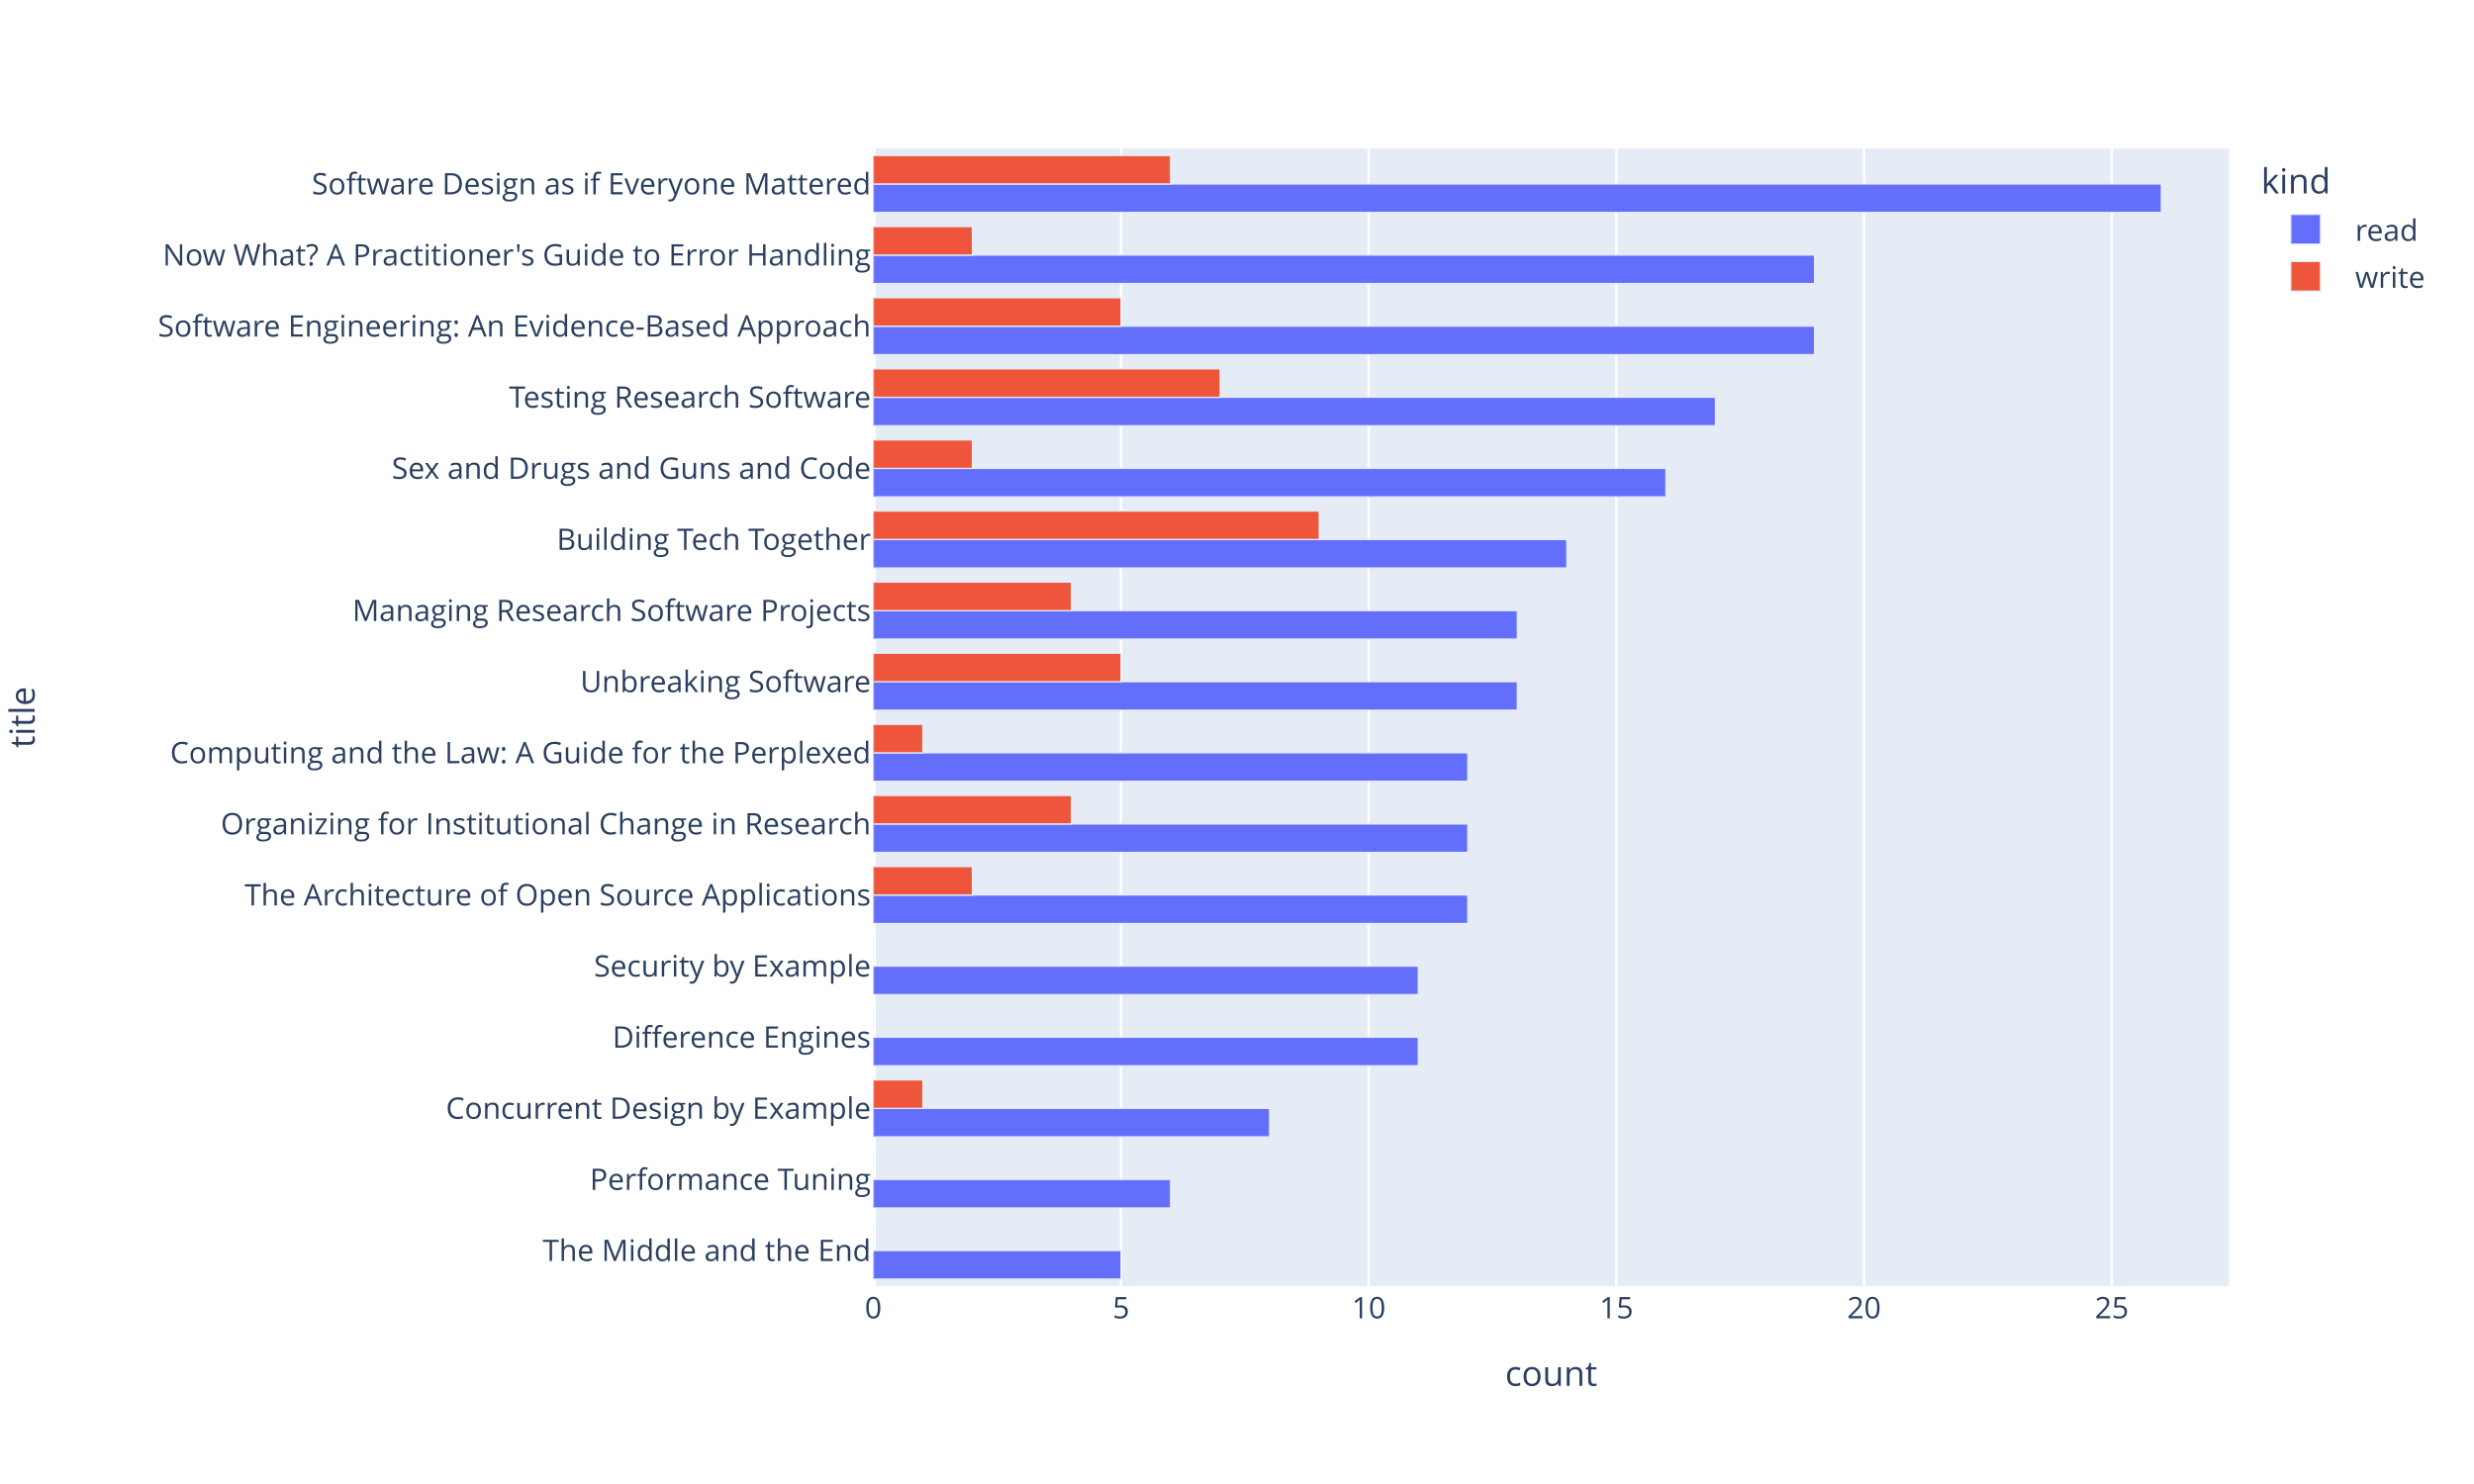
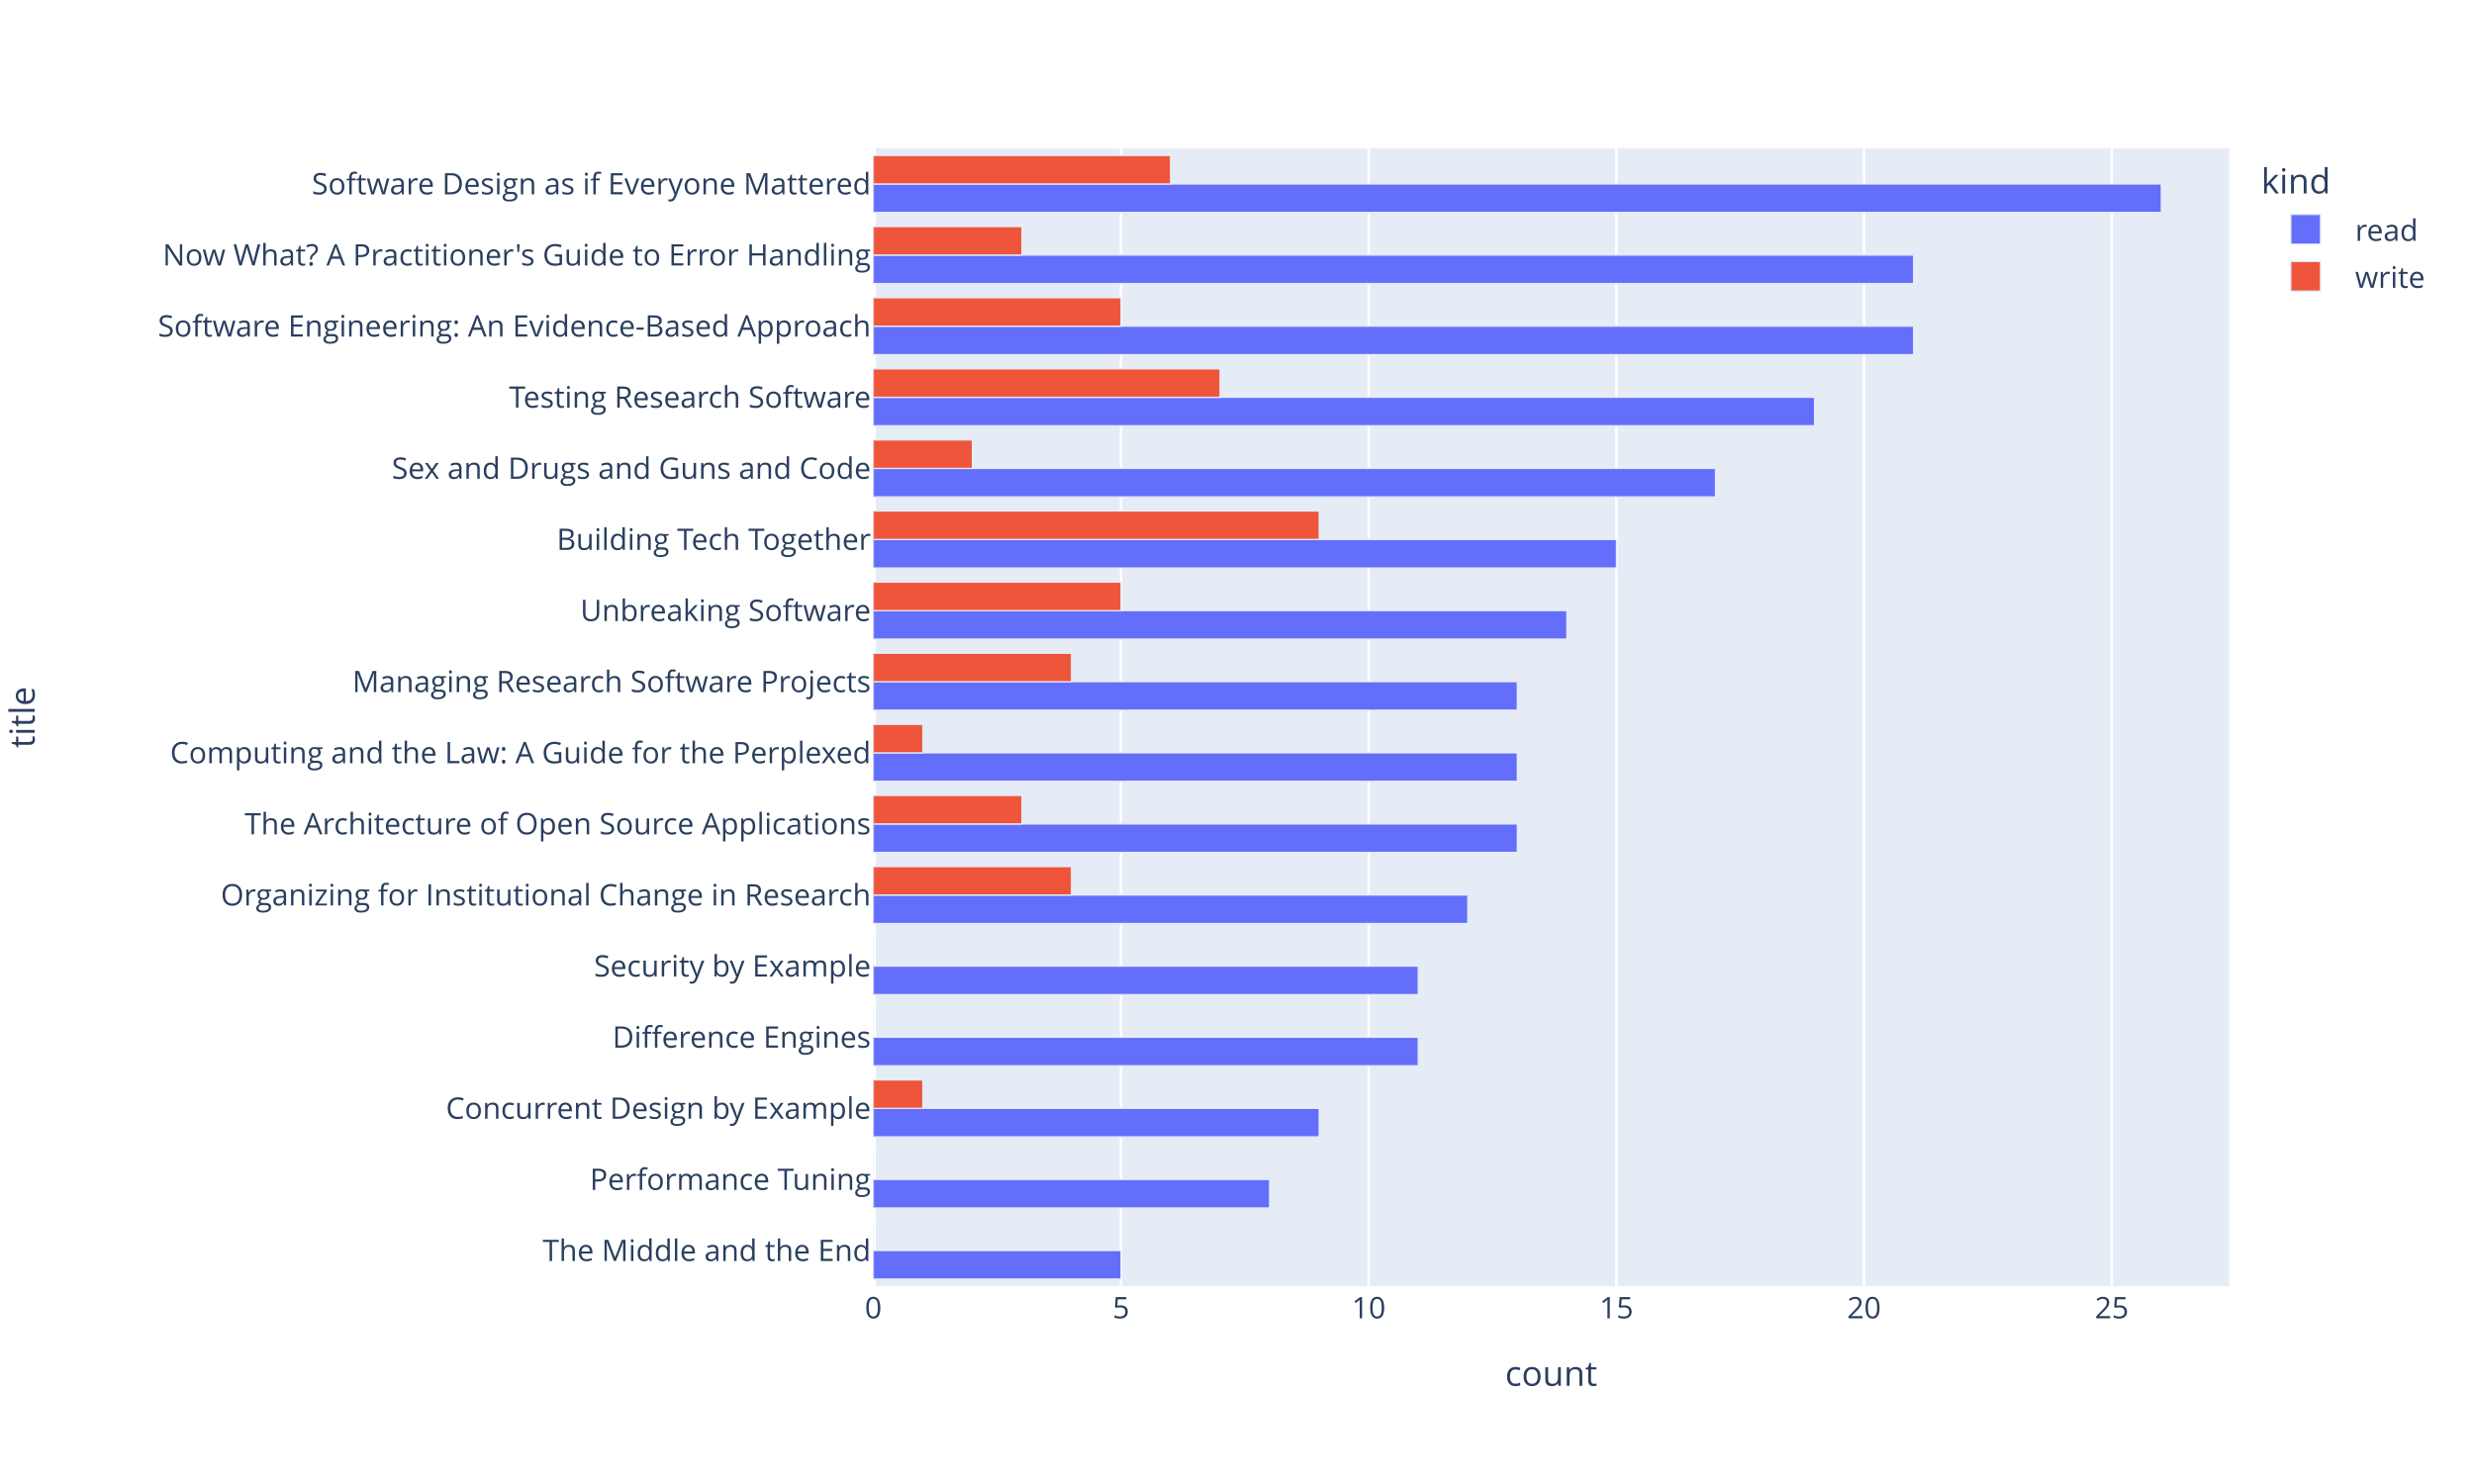
<svg xmlns="http://www.w3.org/2000/svg" class="main-svg" width="1000" height="600" style="" viewBox="0 0 1000 600">
  <rect x="0" y="0" width="1000" height="600" style="fill: rgb(255, 255, 255); fill-opacity: 1;" />
-   <defs id="defs-2c9dc7">
+   <defs id="defs-e85a85">
    <g class="clips">
-       <clipPath id="clip2c9dc7xyplot" class="plotclip">
+       <clipPath id="clipe85a85xyplot" class="plotclip">
        <rect width="548" height="460" />
      </clipPath>
-       <clipPath class="axesclip" id="clip2c9dc7x">
+       <clipPath class="axesclip" id="clipe85a85x">
        <rect x="353" y="0" width="548" height="600" />
      </clipPath>
-       <clipPath class="axesclip" id="clip2c9dc7y">
+       <clipPath class="axesclip" id="clipe85a85y">
        <rect x="0" y="60" width="1000" height="460" />
      </clipPath>
-       <clipPath class="axesclip" id="clip2c9dc7xy">
+       <clipPath class="axesclip" id="clipe85a85xy">
        <rect x="353" y="60" width="548" height="460" />
      </clipPath>
    </g>
    <g class="gradients" />
    <g class="patterns" />
  </defs>
  <g class="bglayer">
    <rect class="bg" x="353" y="60" width="548" height="460" style="fill: rgb(229, 236, 246); fill-opacity: 1; stroke-width: 0;" />
  </g>
  <g class="layer-below">
    <g class="imagelayer" />
    <g class="shapelayer" />
  </g>
  <g class="cartesianlayer">
    <g class="subplot xy">
      <g class="layer-subplot">
        <g class="shapelayer" />
        <g class="imagelayer" />
      </g>
      <g class="minor-gridlayer">
        <g class="x" />
        <g class="y" />
      </g>
      <g class="gridlayer">
        <g class="x">
          <path class="xgrid crisp" transform="translate(453.12,0)" d="M0,60v460" style="stroke: rgb(255, 255, 255); stroke-opacity: 1; stroke-width: 1px;" />
          <path class="xgrid crisp" transform="translate(553.23,0)" d="M0,60v460" style="stroke: rgb(255, 255, 255); stroke-opacity: 1; stroke-width: 1px;" />
          <path class="xgrid crisp" transform="translate(653.35,0)" d="M0,60v460" style="stroke: rgb(255, 255, 255); stroke-opacity: 1; stroke-width: 1px;" />
          <path class="xgrid crisp" transform="translate(753.46,0)" d="M0,60v460" style="stroke: rgb(255, 255, 255); stroke-opacity: 1; stroke-width: 1px;" />
          <path class="xgrid crisp" transform="translate(853.58,0)" d="M0,60v460" style="stroke: rgb(255, 255, 255); stroke-opacity: 1; stroke-width: 1px;" />
        </g>
        <g class="y" />
      </g>
      <g class="zerolinelayer">
        <path class="xzl zl crisp" transform="translate(353,0)" d="M0,60v460" style="stroke: rgb(255, 255, 255); stroke-opacity: 1; stroke-width: 2px;" />
      </g>
      <path class="xlines-below" />
      <path class="ylines-below" />
      <g class="overlines-below" />
      <g class="xaxislayer-below" />
      <g class="yaxislayer-below" />
      <g class="overaxes-below" />
-       <g class="plot" transform="translate(353,60)" clip-path="url(#clip2c9dc7xyplot)">
+       <g class="plot" transform="translate(353,60)" clip-path="url(#clipe85a85xyplot)">
        <g class="barlayer mlayer">
          <g class="trace bars" style="opacity: 1;">
            <g class="points">
              <g class="point">
                <path d="M0,457.13V445.63H100.12V457.13Z" style="vector-effect: non-scaling-stroke; opacity: 1; stroke-width: 0.5px; fill: rgb(99, 110, 250); fill-opacity: 1; stroke: rgb(229, 236, 246); stroke-opacity: 1;" />
              </g>
              <g class="point">
-                 <path d="M0,428.38V416.88H120.14V428.38Z" style="vector-effect: non-scaling-stroke; opacity: 1; stroke-width: 0.5px; fill: rgb(99, 110, 250); fill-opacity: 1; stroke: rgb(229, 236, 246); stroke-opacity: 1;" />
-               </g>
-               <g class="point">
-                 <path d="M0,399.63V388.13H160.18V399.63Z" style="vector-effect: non-scaling-stroke; opacity: 1; stroke-width: 0.5px; fill: rgb(99, 110, 250); fill-opacity: 1; stroke: rgb(229, 236, 246); stroke-opacity: 1;" />
+                 <path d="M0,428.38V416.88H160.18V428.38Z" style="vector-effect: non-scaling-stroke; opacity: 1; stroke-width: 0.5px; fill: rgb(99, 110, 250); fill-opacity: 1; stroke: rgb(229, 236, 246); stroke-opacity: 1;" />
+               </g>
+               <g class="point">
+                 <path d="M0,399.63V388.13H180.21V399.63Z" style="vector-effect: non-scaling-stroke; opacity: 1; stroke-width: 0.5px; fill: rgb(99, 110, 250); fill-opacity: 1; stroke: rgb(229, 236, 246); stroke-opacity: 1;" />
              </g>
              <g class="point">
                <path d="M0,370.88V359.38H220.25V370.88Z" style="vector-effect: non-scaling-stroke; opacity: 1; stroke-width: 0.5px; fill: rgb(99, 110, 250); fill-opacity: 1; stroke: rgb(229, 236, 246); stroke-opacity: 1;" />
              </g>
              <g class="point">
                <path d="M0,342.13V330.63H220.25V342.13Z" style="vector-effect: non-scaling-stroke; opacity: 1; stroke-width: 0.5px; fill: rgb(99, 110, 250); fill-opacity: 1; stroke: rgb(229, 236, 246); stroke-opacity: 1;" />
              </g>
              <g class="point">
                <path d="M0,313.38V301.88H240.28V313.38Z" style="vector-effect: non-scaling-stroke; opacity: 1; stroke-width: 0.5px; fill: rgb(99, 110, 250); fill-opacity: 1; stroke: rgb(229, 236, 246); stroke-opacity: 1;" />
              </g>
              <g class="point">
-                 <path d="M0,284.63V273.13H240.28V284.63Z" style="vector-effect: non-scaling-stroke; opacity: 1; stroke-width: 0.5px; fill: rgb(99, 110, 250); fill-opacity: 1; stroke: rgb(229, 236, 246); stroke-opacity: 1;" />
-               </g>
-               <g class="point">
-                 <path d="M0,255.88V244.38H240.28V255.88Z" style="vector-effect: non-scaling-stroke; opacity: 1; stroke-width: 0.5px; fill: rgb(99, 110, 250); fill-opacity: 1; stroke: rgb(229, 236, 246); stroke-opacity: 1;" />
+                 <path d="M0,284.63V273.13H260.3V284.63Z" style="vector-effect: non-scaling-stroke; opacity: 1; stroke-width: 0.5px; fill: rgb(99, 110, 250); fill-opacity: 1; stroke: rgb(229, 236, 246); stroke-opacity: 1;" />
+               </g>
+               <g class="point">
+                 <path d="M0,255.88V244.38H260.3V255.88Z" style="vector-effect: non-scaling-stroke; opacity: 1; stroke-width: 0.5px; fill: rgb(99, 110, 250); fill-opacity: 1; stroke: rgb(229, 236, 246); stroke-opacity: 1;" />
              </g>
              <g class="point">
                <path d="M0,227.13V215.63H260.3V227.13Z" style="vector-effect: non-scaling-stroke; opacity: 1; stroke-width: 0.5px; fill: rgb(99, 110, 250); fill-opacity: 1; stroke: rgb(229, 236, 246); stroke-opacity: 1;" />
              </g>
              <g class="point">
-                 <path d="M0,198.38V186.88H260.3V198.38Z" style="vector-effect: non-scaling-stroke; opacity: 1; stroke-width: 0.5px; fill: rgb(99, 110, 250); fill-opacity: 1; stroke: rgb(229, 236, 246); stroke-opacity: 1;" />
-               </g>
-               <g class="point">
-                 <path d="M0,169.63V158.13H280.32V169.63Z" style="vector-effect: non-scaling-stroke; opacity: 1; stroke-width: 0.5px; fill: rgb(99, 110, 250); fill-opacity: 1; stroke: rgb(229, 236, 246); stroke-opacity: 1;" />
-               </g>
-               <g class="point">
-                 <path d="M0,140.88V129.38H320.37V140.88Z" style="vector-effect: non-scaling-stroke; opacity: 1; stroke-width: 0.5px; fill: rgb(99, 110, 250); fill-opacity: 1; stroke: rgb(229, 236, 246); stroke-opacity: 1;" />
-               </g>
-               <g class="point">
-                 <path d="M0,112.13V100.63H340.39V112.13Z" style="vector-effect: non-scaling-stroke; opacity: 1; stroke-width: 0.5px; fill: rgb(99, 110, 250); fill-opacity: 1; stroke: rgb(229, 236, 246); stroke-opacity: 1;" />
-               </g>
-               <g class="point">
-                 <path d="M0,83.38V71.88H380.44V83.38Z" style="vector-effect: non-scaling-stroke; opacity: 1; stroke-width: 0.5px; fill: rgb(99, 110, 250); fill-opacity: 1; stroke: rgb(229, 236, 246); stroke-opacity: 1;" />
-               </g>
-               <g class="point">
-                 <path d="M0,54.63V43.13H380.44V54.63Z" style="vector-effect: non-scaling-stroke; opacity: 1; stroke-width: 0.5px; fill: rgb(99, 110, 250); fill-opacity: 1; stroke: rgb(229, 236, 246); stroke-opacity: 1;" />
+                 <path d="M0,198.38V186.88H280.32V198.38Z" style="vector-effect: non-scaling-stroke; opacity: 1; stroke-width: 0.5px; fill: rgb(99, 110, 250); fill-opacity: 1; stroke: rgb(229, 236, 246); stroke-opacity: 1;" />
+               </g>
+               <g class="point">
+                 <path d="M0,169.63V158.13H300.35V169.63Z" style="vector-effect: non-scaling-stroke; opacity: 1; stroke-width: 0.5px; fill: rgb(99, 110, 250); fill-opacity: 1; stroke: rgb(229, 236, 246); stroke-opacity: 1;" />
+               </g>
+               <g class="point">
+                 <path d="M0,140.88V129.38H340.39V140.88Z" style="vector-effect: non-scaling-stroke; opacity: 1; stroke-width: 0.5px; fill: rgb(99, 110, 250); fill-opacity: 1; stroke: rgb(229, 236, 246); stroke-opacity: 1;" />
+               </g>
+               <g class="point">
+                 <path d="M0,112.13V100.63H380.44V112.13Z" style="vector-effect: non-scaling-stroke; opacity: 1; stroke-width: 0.5px; fill: rgb(99, 110, 250); fill-opacity: 1; stroke: rgb(229, 236, 246); stroke-opacity: 1;" />
+               </g>
+               <g class="point">
+                 <path d="M0,83.38V71.88H420.48V83.38Z" style="vector-effect: non-scaling-stroke; opacity: 1; stroke-width: 0.5px; fill: rgb(99, 110, 250); fill-opacity: 1; stroke: rgb(229, 236, 246); stroke-opacity: 1;" />
+               </g>
+               <g class="point">
+                 <path d="M0,54.63V43.13H420.48V54.63Z" style="vector-effect: non-scaling-stroke; opacity: 1; stroke-width: 0.5px; fill: rgb(99, 110, 250); fill-opacity: 1; stroke: rgb(229, 236, 246); stroke-opacity: 1;" />
              </g>
              <g class="point">
                <path d="M0,25.88V14.38H520.6V25.88Z" style="vector-effect: non-scaling-stroke; opacity: 1; stroke-width: 0.5px; fill: rgb(99, 110, 250); fill-opacity: 1; stroke: rgb(229, 236, 246); stroke-opacity: 1;" />
              </g>
            </g>
          </g>
          <g class="trace bars" style="opacity: 1;">
            <g class="points">
              <g class="point">
                <path d="M0,445.63V434.13H0V445.63Z" style="vector-effect: non-scaling-stroke; opacity: 1; stroke-width: 0.5px; fill: rgb(239, 85, 59); fill-opacity: 1; stroke: rgb(229, 236, 246); stroke-opacity: 1;" />
              </g>
              <g class="point">
                <path d="M0,416.88V405.38H0V416.88Z" style="vector-effect: non-scaling-stroke; opacity: 1; stroke-width: 0.5px; fill: rgb(239, 85, 59); fill-opacity: 1; stroke: rgb(229, 236, 246); stroke-opacity: 1;" />
              </g>
              <g class="point">
                <path d="M0,388.13V376.63H20.02V388.13Z" style="vector-effect: non-scaling-stroke; opacity: 1; stroke-width: 0.5px; fill: rgb(239, 85, 59); fill-opacity: 1; stroke: rgb(229, 236, 246); stroke-opacity: 1;" />
              </g>
              <g class="point">
                <path d="M0,359.38V347.88H0V359.38Z" style="vector-effect: non-scaling-stroke; opacity: 1; stroke-width: 0.5px; fill: rgb(239, 85, 59); fill-opacity: 1; stroke: rgb(229, 236, 246); stroke-opacity: 1;" />
              </g>
              <g class="point">
                <path d="M0,330.63V319.13H0V330.63Z" style="vector-effect: non-scaling-stroke; opacity: 1; stroke-width: 0.5px; fill: rgb(239, 85, 59); fill-opacity: 1; stroke: rgb(229, 236, 246); stroke-opacity: 1;" />
              </g>
              <g class="point">
-                 <path d="M0,301.88V290.38H40.05V301.88Z" style="vector-effect: non-scaling-stroke; opacity: 1; stroke-width: 0.5px; fill: rgb(239, 85, 59); fill-opacity: 1; stroke: rgb(229, 236, 246); stroke-opacity: 1;" />
-               </g>
-               <g class="point">
-                 <path d="M0,273.13V261.63H80.09V273.13Z" style="vector-effect: non-scaling-stroke; opacity: 1; stroke-width: 0.5px; fill: rgb(239, 85, 59); fill-opacity: 1; stroke: rgb(229, 236, 246); stroke-opacity: 1;" />
+                 <path d="M0,301.88V290.38H80.09V301.88Z" style="vector-effect: non-scaling-stroke; opacity: 1; stroke-width: 0.5px; fill: rgb(239, 85, 59); fill-opacity: 1; stroke: rgb(229, 236, 246); stroke-opacity: 1;" />
+               </g>
+               <g class="point">
+                 <path d="M0,273.13V261.63H60.07V273.13Z" style="vector-effect: non-scaling-stroke; opacity: 1; stroke-width: 0.5px; fill: rgb(239, 85, 59); fill-opacity: 1; stroke: rgb(229, 236, 246); stroke-opacity: 1;" />
              </g>
              <g class="point">
                <path d="M0,244.38V232.88H20.02V244.38Z" style="vector-effect: non-scaling-stroke; opacity: 1; stroke-width: 0.5px; fill: rgb(239, 85, 59); fill-opacity: 1; stroke: rgb(229, 236, 246); stroke-opacity: 1;" />
              </g>
              <g class="point">
-                 <path d="M0,215.63V204.13H100.12V215.63Z" style="vector-effect: non-scaling-stroke; opacity: 1; stroke-width: 0.5px; fill: rgb(239, 85, 59); fill-opacity: 1; stroke: rgb(229, 236, 246); stroke-opacity: 1;" />
-               </g>
-               <g class="point">
-                 <path d="M0,186.88V175.38H80.09V186.88Z" style="vector-effect: non-scaling-stroke; opacity: 1; stroke-width: 0.5px; fill: rgb(239, 85, 59); fill-opacity: 1; stroke: rgb(229, 236, 246); stroke-opacity: 1;" />
+                 <path d="M0,215.63V204.13H80.09V215.63Z" style="vector-effect: non-scaling-stroke; opacity: 1; stroke-width: 0.5px; fill: rgb(239, 85, 59); fill-opacity: 1; stroke: rgb(229, 236, 246); stroke-opacity: 1;" />
+               </g>
+               <g class="point">
+                 <path d="M0,186.88V175.38H100.12V186.88Z" style="vector-effect: non-scaling-stroke; opacity: 1; stroke-width: 0.5px; fill: rgb(239, 85, 59); fill-opacity: 1; stroke: rgb(229, 236, 246); stroke-opacity: 1;" />
              </g>
              <g class="point">
                <path d="M0,158.13V146.63H180.21V158.13Z" style="vector-effect: non-scaling-stroke; opacity: 1; stroke-width: 0.5px; fill: rgb(239, 85, 59); fill-opacity: 1; stroke: rgb(229, 236, 246); stroke-opacity: 1;" />
              </g>
              <g class="point">
                <path d="M0,129.38V117.88H40.05V129.38Z" style="vector-effect: non-scaling-stroke; opacity: 1; stroke-width: 0.5px; fill: rgb(239, 85, 59); fill-opacity: 1; stroke: rgb(229, 236, 246); stroke-opacity: 1;" />
              </g>
              <g class="point">
                <path d="M0,100.63V89.13H140.16V100.63Z" style="vector-effect: non-scaling-stroke; opacity: 1; stroke-width: 0.5px; fill: rgb(239, 85, 59); fill-opacity: 1; stroke: rgb(229, 236, 246); stroke-opacity: 1;" />
              </g>
              <g class="point">
                <path d="M0,71.88V60.38H100.12V71.88Z" style="vector-effect: non-scaling-stroke; opacity: 1; stroke-width: 0.5px; fill: rgb(239, 85, 59); fill-opacity: 1; stroke: rgb(229, 236, 246); stroke-opacity: 1;" />
              </g>
              <g class="point">
-                 <path d="M0,43.13V31.63H40.05V43.13Z" style="vector-effect: non-scaling-stroke; opacity: 1; stroke-width: 0.5px; fill: rgb(239, 85, 59); fill-opacity: 1; stroke: rgb(229, 236, 246); stroke-opacity: 1;" />
+                 <path d="M0,43.13V31.63H60.07V43.13Z" style="vector-effect: non-scaling-stroke; opacity: 1; stroke-width: 0.5px; fill: rgb(239, 85, 59); fill-opacity: 1; stroke: rgb(229, 236, 246); stroke-opacity: 1;" />
              </g>
              <g class="point">
                <path d="M0,14.38V2.88H120.14V14.38Z" style="vector-effect: non-scaling-stroke; opacity: 1; stroke-width: 0.5px; fill: rgb(239, 85, 59); fill-opacity: 1; stroke: rgb(229, 236, 246); stroke-opacity: 1;" />
              </g>
            </g>
          </g>
        </g>
      </g>
      <g class="overplot" />
      <path class="xlines-above crisp" d="M0,0" style="fill: none;" />
      <path class="ylines-above crisp" d="M0,0" style="fill: none;" />
      <g class="overlines-above" />
      <g class="xaxislayer-above">
        <g class="xtick">
          <text text-anchor="middle" x="0" y="533" transform="translate(353,0)" style="font-family: 'Open Sans', verdana, arial, sans-serif; font-size: 12px; fill: rgb(42, 63, 95); fill-opacity: 1; white-space: pre; opacity: 1;">0</text>
        </g>
        <g class="xtick">
          <text text-anchor="middle" x="0" y="533" style="font-family: 'Open Sans', verdana, arial, sans-serif; font-size: 12px; fill: rgb(42, 63, 95); fill-opacity: 1; white-space: pre; opacity: 1;" transform="translate(453.12,0)">5</text>
        </g>
        <g class="xtick">
          <text text-anchor="middle" x="0" y="533" style="font-family: 'Open Sans', verdana, arial, sans-serif; font-size: 12px; fill: rgb(42, 63, 95); fill-opacity: 1; white-space: pre; opacity: 1;" transform="translate(553.23,0)">10</text>
        </g>
        <g class="xtick">
          <text text-anchor="middle" x="0" y="533" style="font-family: 'Open Sans', verdana, arial, sans-serif; font-size: 12px; fill: rgb(42, 63, 95); fill-opacity: 1; white-space: pre; opacity: 1;" transform="translate(653.35,0)">15</text>
        </g>
        <g class="xtick">
          <text text-anchor="middle" x="0" y="533" style="font-family: 'Open Sans', verdana, arial, sans-serif; font-size: 12px; fill: rgb(42, 63, 95); fill-opacity: 1; white-space: pre; opacity: 1;" transform="translate(753.46,0)">20</text>
        </g>
        <g class="xtick">
          <text text-anchor="middle" x="0" y="533" style="font-family: 'Open Sans', verdana, arial, sans-serif; font-size: 12px; fill: rgb(42, 63, 95); fill-opacity: 1; white-space: pre; opacity: 1;" transform="translate(853.58,0)">25</text>
        </g>
      </g>
      <g class="yaxislayer-above">
        <g class="ytick">
          <text text-anchor="end" x="352" y="4.2" transform="translate(0,505.63)" style="font-family: 'Open Sans', verdana, arial, sans-serif; font-size: 12px; fill: rgb(42, 63, 95); fill-opacity: 1; white-space: pre; opacity: 1;">The Middle and the End</text>
        </g>
        <g class="ytick">
          <text text-anchor="end" x="352" y="4.2" transform="translate(0,476.88)" style="font-family: 'Open Sans', verdana, arial, sans-serif; font-size: 12px; fill: rgb(42, 63, 95); fill-opacity: 1; white-space: pre; opacity: 1;">Performance Tuning</text>
        </g>
        <g class="ytick">
          <text text-anchor="end" x="352" y="4.2" transform="translate(0,448.13)" style="font-family: 'Open Sans', verdana, arial, sans-serif; font-size: 12px; fill: rgb(42, 63, 95); fill-opacity: 1; white-space: pre; opacity: 1;">Concurrent Design by Example</text>
        </g>
        <g class="ytick">
          <text text-anchor="end" x="352" y="4.2" transform="translate(0,419.38)" style="font-family: 'Open Sans', verdana, arial, sans-serif; font-size: 12px; fill: rgb(42, 63, 95); fill-opacity: 1; white-space: pre; opacity: 1;">Difference Engines</text>
        </g>
        <g class="ytick">
          <text text-anchor="end" x="352" y="4.2" transform="translate(0,390.63)" style="font-family: 'Open Sans', verdana, arial, sans-serif; font-size: 12px; fill: rgb(42, 63, 95); fill-opacity: 1; white-space: pre; opacity: 1;">Security by Example</text>
        </g>
        <g class="ytick">
-           <text text-anchor="end" x="352" y="4.2" transform="translate(0,361.88)" style="font-family: 'Open Sans', verdana, arial, sans-serif; font-size: 12px; fill: rgb(42, 63, 95); fill-opacity: 1; white-space: pre; opacity: 1;">The Architecture of Open Source Applications</text>
-         </g>
-         <g class="ytick">
-           <text text-anchor="end" x="352" y="4.2" transform="translate(0,333.13)" style="font-family: 'Open Sans', verdana, arial, sans-serif; font-size: 12px; fill: rgb(42, 63, 95); fill-opacity: 1; white-space: pre; opacity: 1;">Organizing for Institutional Change in Research</text>
+           <text text-anchor="end" x="352" y="4.2" transform="translate(0,361.88)" style="font-family: 'Open Sans', verdana, arial, sans-serif; font-size: 12px; fill: rgb(42, 63, 95); fill-opacity: 1; white-space: pre; opacity: 1;">Organizing for Institutional Change in Research</text>
+         </g>
+         <g class="ytick">
+           <text text-anchor="end" x="352" y="4.2" transform="translate(0,333.13)" style="font-family: 'Open Sans', verdana, arial, sans-serif; font-size: 12px; fill: rgb(42, 63, 95); fill-opacity: 1; white-space: pre; opacity: 1;">The Architecture of Open Source Applications</text>
        </g>
        <g class="ytick">
          <text text-anchor="end" x="352" y="4.2" transform="translate(0,304.38)" style="font-family: 'Open Sans', verdana, arial, sans-serif; font-size: 12px; fill: rgb(42, 63, 95); fill-opacity: 1; white-space: pre; opacity: 1;">Computing and the Law: A Guide for the Perplexed</text>
        </g>
        <g class="ytick">
-           <text text-anchor="end" x="352" y="4.2" transform="translate(0,275.63)" style="font-family: 'Open Sans', verdana, arial, sans-serif; font-size: 12px; fill: rgb(42, 63, 95); fill-opacity: 1; white-space: pre; opacity: 1;">Unbreaking Software</text>
-         </g>
-         <g class="ytick">
-           <text text-anchor="end" x="352" y="4.2" transform="translate(0,246.88)" style="font-family: 'Open Sans', verdana, arial, sans-serif; font-size: 12px; fill: rgb(42, 63, 95); fill-opacity: 1; white-space: pre; opacity: 1;">Managing Research Software Projects</text>
+           <text text-anchor="end" x="352" y="4.2" transform="translate(0,275.63)" style="font-family: 'Open Sans', verdana, arial, sans-serif; font-size: 12px; fill: rgb(42, 63, 95); fill-opacity: 1; white-space: pre; opacity: 1;">Managing Research Software Projects</text>
+         </g>
+         <g class="ytick">
+           <text text-anchor="end" x="352" y="4.2" transform="translate(0,246.88)" style="font-family: 'Open Sans', verdana, arial, sans-serif; font-size: 12px; fill: rgb(42, 63, 95); fill-opacity: 1; white-space: pre; opacity: 1;">Unbreaking Software</text>
        </g>
        <g class="ytick">
          <text text-anchor="end" x="352" y="4.2" transform="translate(0,218.13)" style="font-family: 'Open Sans', verdana, arial, sans-serif; font-size: 12px; fill: rgb(42, 63, 95); fill-opacity: 1; white-space: pre; opacity: 1;">Building Tech Together</text>
        </g>
        <g class="ytick">
          <text text-anchor="end" x="352" y="4.2" transform="translate(0,189.38)" style="font-family: 'Open Sans', verdana, arial, sans-serif; font-size: 12px; fill: rgb(42, 63, 95); fill-opacity: 1; white-space: pre; opacity: 1;">Sex and Drugs and Guns and Code</text>
        </g>
        <g class="ytick">
          <text text-anchor="end" x="352" y="4.2" transform="translate(0,160.63)" style="font-family: 'Open Sans', verdana, arial, sans-serif; font-size: 12px; fill: rgb(42, 63, 95); fill-opacity: 1; white-space: pre; opacity: 1;">Testing Research Software</text>
        </g>
        <g class="ytick">
          <text text-anchor="end" x="352" y="4.2" transform="translate(0,131.88)" style="font-family: 'Open Sans', verdana, arial, sans-serif; font-size: 12px; fill: rgb(42, 63, 95); fill-opacity: 1; white-space: pre; opacity: 1;">Software Engineering: An Evidence-Based Approach</text>
        </g>
        <g class="ytick">
          <text text-anchor="end" x="352" y="4.2" transform="translate(0,103.13)" style="font-family: 'Open Sans', verdana, arial, sans-serif; font-size: 12px; fill: rgb(42, 63, 95); fill-opacity: 1; white-space: pre; opacity: 1;">Now What? A Practitioner's Guide to Error Handling</text>
        </g>
        <g class="ytick">
          <text text-anchor="end" x="352" y="4.2" transform="translate(0,74.38)" style="font-family: 'Open Sans', verdana, arial, sans-serif; font-size: 12px; fill: rgb(42, 63, 95); fill-opacity: 1; white-space: pre; opacity: 1;">Software Design as if Everyone Mattered</text>
        </g>
      </g>
      <g class="overaxes-above" />
    </g>
  </g>
  <g class="polarlayer" />
  <g class="smithlayer" />
  <g class="ternarylayer" />
  <g class="geolayer" />
  <g class="funnelarealayer" />
  <g class="pielayer" />
  <g class="iciclelayer" />
  <g class="treemaplayer" />
  <g class="sunburstlayer" />
  <g class="glimages" />
-   <defs id="topdefs-2c9dc7">
+   <defs id="topdefs-e85a85">
    <g class="clips" />
-     <clipPath id="legend2c9dc7">
+     <clipPath id="legende85a85">
      <rect width="76" height="67" x="0" y="0" />
    </clipPath>
  </defs>
  <g class="layer-above">
    <g class="imagelayer" />
    <g class="shapelayer" />
  </g>
  <g class="infolayer">
    <g class="legend" pointer-events="all" transform="translate(911.96,60)">
      <rect class="bg" shape-rendering="crispEdges" width="76" height="67" x="0" y="0" style="stroke: rgb(68, 68, 68); stroke-opacity: 1; fill: rgb(255, 255, 255); fill-opacity: 1; stroke-width: 0px;" />
-       <g class="scrollbox" transform="" clip-path="url(#legend2c9dc7)">
+       <g class="scrollbox" transform="" clip-path="url(#legende85a85)">
        <text class="legendtitletext" text-anchor="start" x="2" y="18.2" style="font-family: 'Open Sans', verdana, arial, sans-serif; font-size: 14px; fill: rgb(42, 63, 95); fill-opacity: 1; white-space: pre;">kind</text>
        <g class="groups" transform="">
          <g class="traces" transform="translate(0,32.7)" style="opacity: 1;">
            <text class="legendtext" text-anchor="start" x="40" y="4.68" style="font-family: 'Open Sans', verdana, arial, sans-serif; font-size: 12px; fill: rgb(42, 63, 95); fill-opacity: 1; white-space: pre;">read</text>
            <g class="layers" style="opacity: 1;">
              <g class="legendfill" />
              <g class="legendlines" />
              <g class="legendsymbols">
                <g class="legendpoints">
                  <path class="legendundefined" d="M6,6H-6V-6H6Z" transform="translate(20,0)" style="stroke-width: 0.5px; fill: rgb(99, 110, 250); fill-opacity: 1; stroke: rgb(229, 236, 246); stroke-opacity: 1;" />
                </g>
              </g>
            </g>
            <rect class="legendtoggle" x="0" y="-9.5" width="70.125" height="19" style="fill: rgb(0, 0, 0); fill-opacity: 0;" />
          </g>
        </g>
        <g class="groups" transform="">
          <g class="traces" transform="translate(0,51.7)" style="opacity: 1;">
            <text class="legendtext" text-anchor="start" x="40" y="4.68" style="font-family: 'Open Sans', verdana, arial, sans-serif; font-size: 12px; fill: rgb(42, 63, 95); fill-opacity: 1; white-space: pre;">write</text>
            <g class="layers" style="opacity: 1;">
              <g class="legendfill" />
              <g class="legendlines" />
              <g class="legendsymbols">
                <g class="legendpoints">
                  <path class="legendundefined" d="M6,6H-6V-6H6Z" transform="translate(20,0)" style="stroke-width: 0.5px; fill: rgb(239, 85, 59); fill-opacity: 1; stroke: rgb(229, 236, 246); stroke-opacity: 1;" />
                </g>
              </g>
            </g>
            <rect class="legendtoggle" x="0" y="-9.5" width="70.125" height="19" style="fill: rgb(0, 0, 0); fill-opacity: 0;" />
          </g>
        </g>
      </g>
      <rect class="scrollbar" rx="20" ry="3" width="0" height="0" x="0" y="0" style="fill: rgb(128, 139, 164); fill-opacity: 1;" />
    </g>
    <g class="g-gtitle" />
    <g class="g-xtitle">
      <text class="xtitle" x="627" y="560.3" text-anchor="middle" style="font-family: 'Open Sans', verdana, arial, sans-serif; font-size: 14px; fill: rgb(42, 63, 95); opacity: 1; font-weight: normal; white-space: pre;">count</text>
    </g>
    <g class="g-ytitle" transform="translate(1.956055,0)">
      <text class="ytitle" transform="rotate(-90,12.04375,290)" x="12.044" y="290" text-anchor="middle" style="font-family: 'Open Sans', verdana, arial, sans-serif; font-size: 14px; fill: rgb(42, 63, 95); opacity: 1; font-weight: normal; white-space: pre;">title</text>
    </g>
  </g>
</svg>
